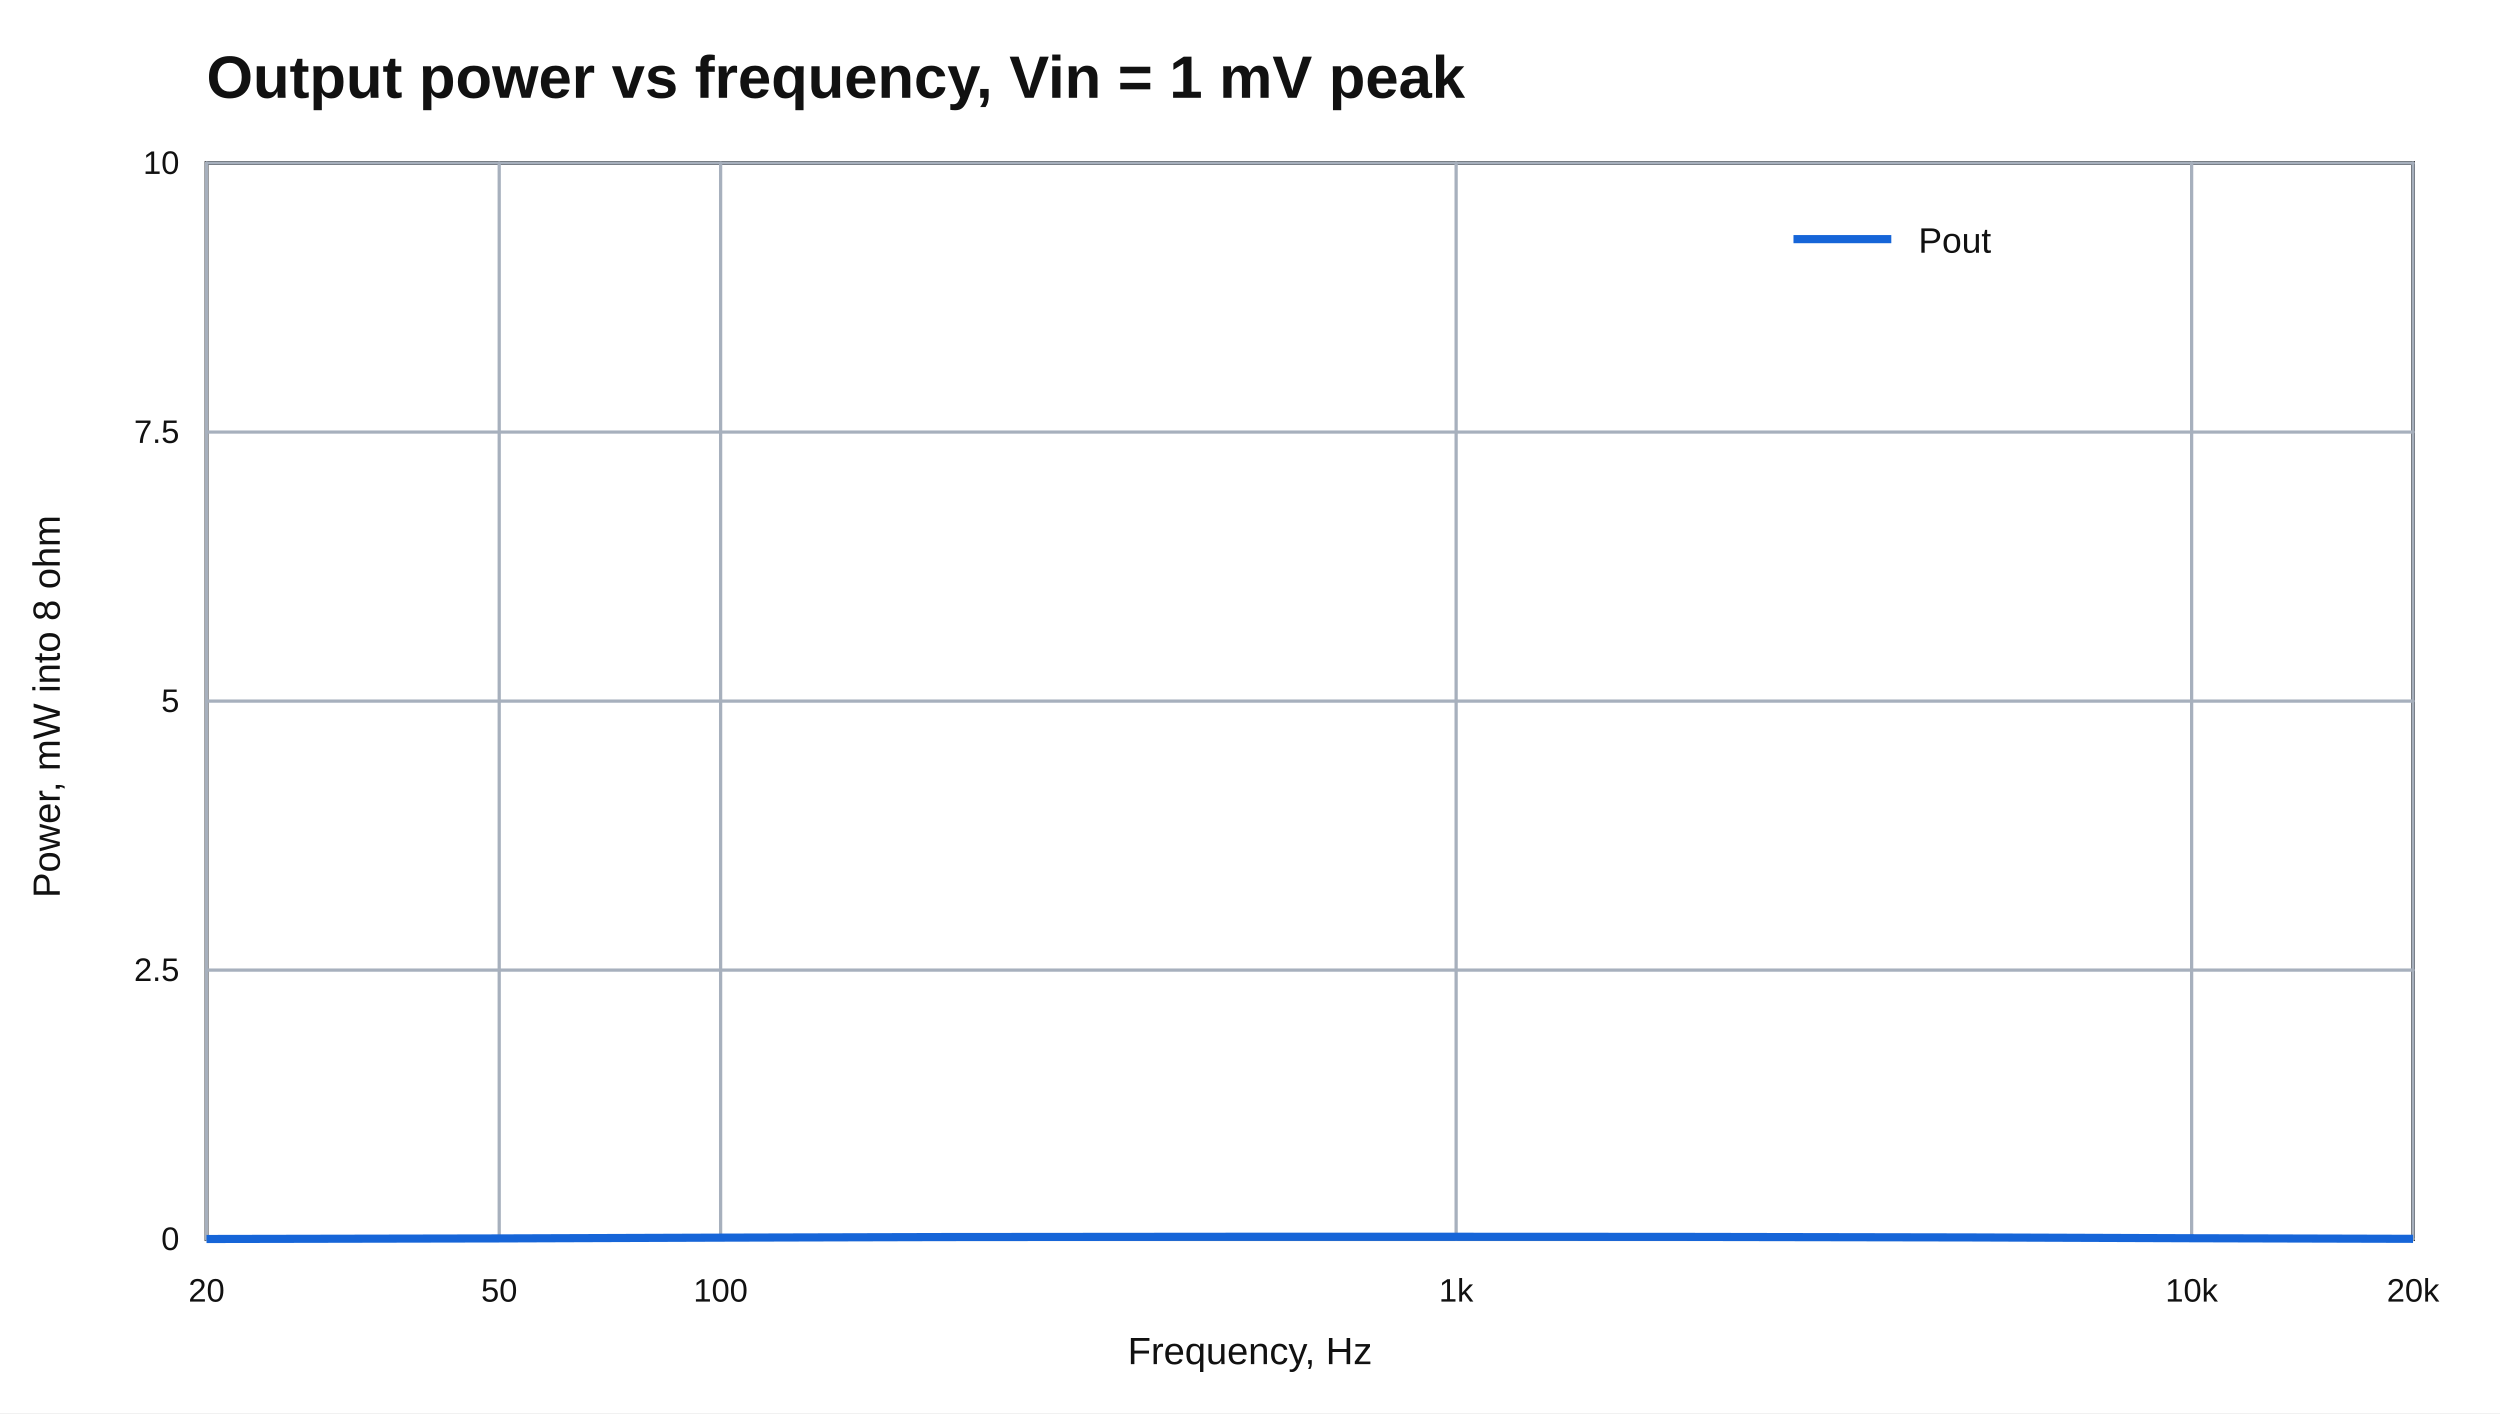
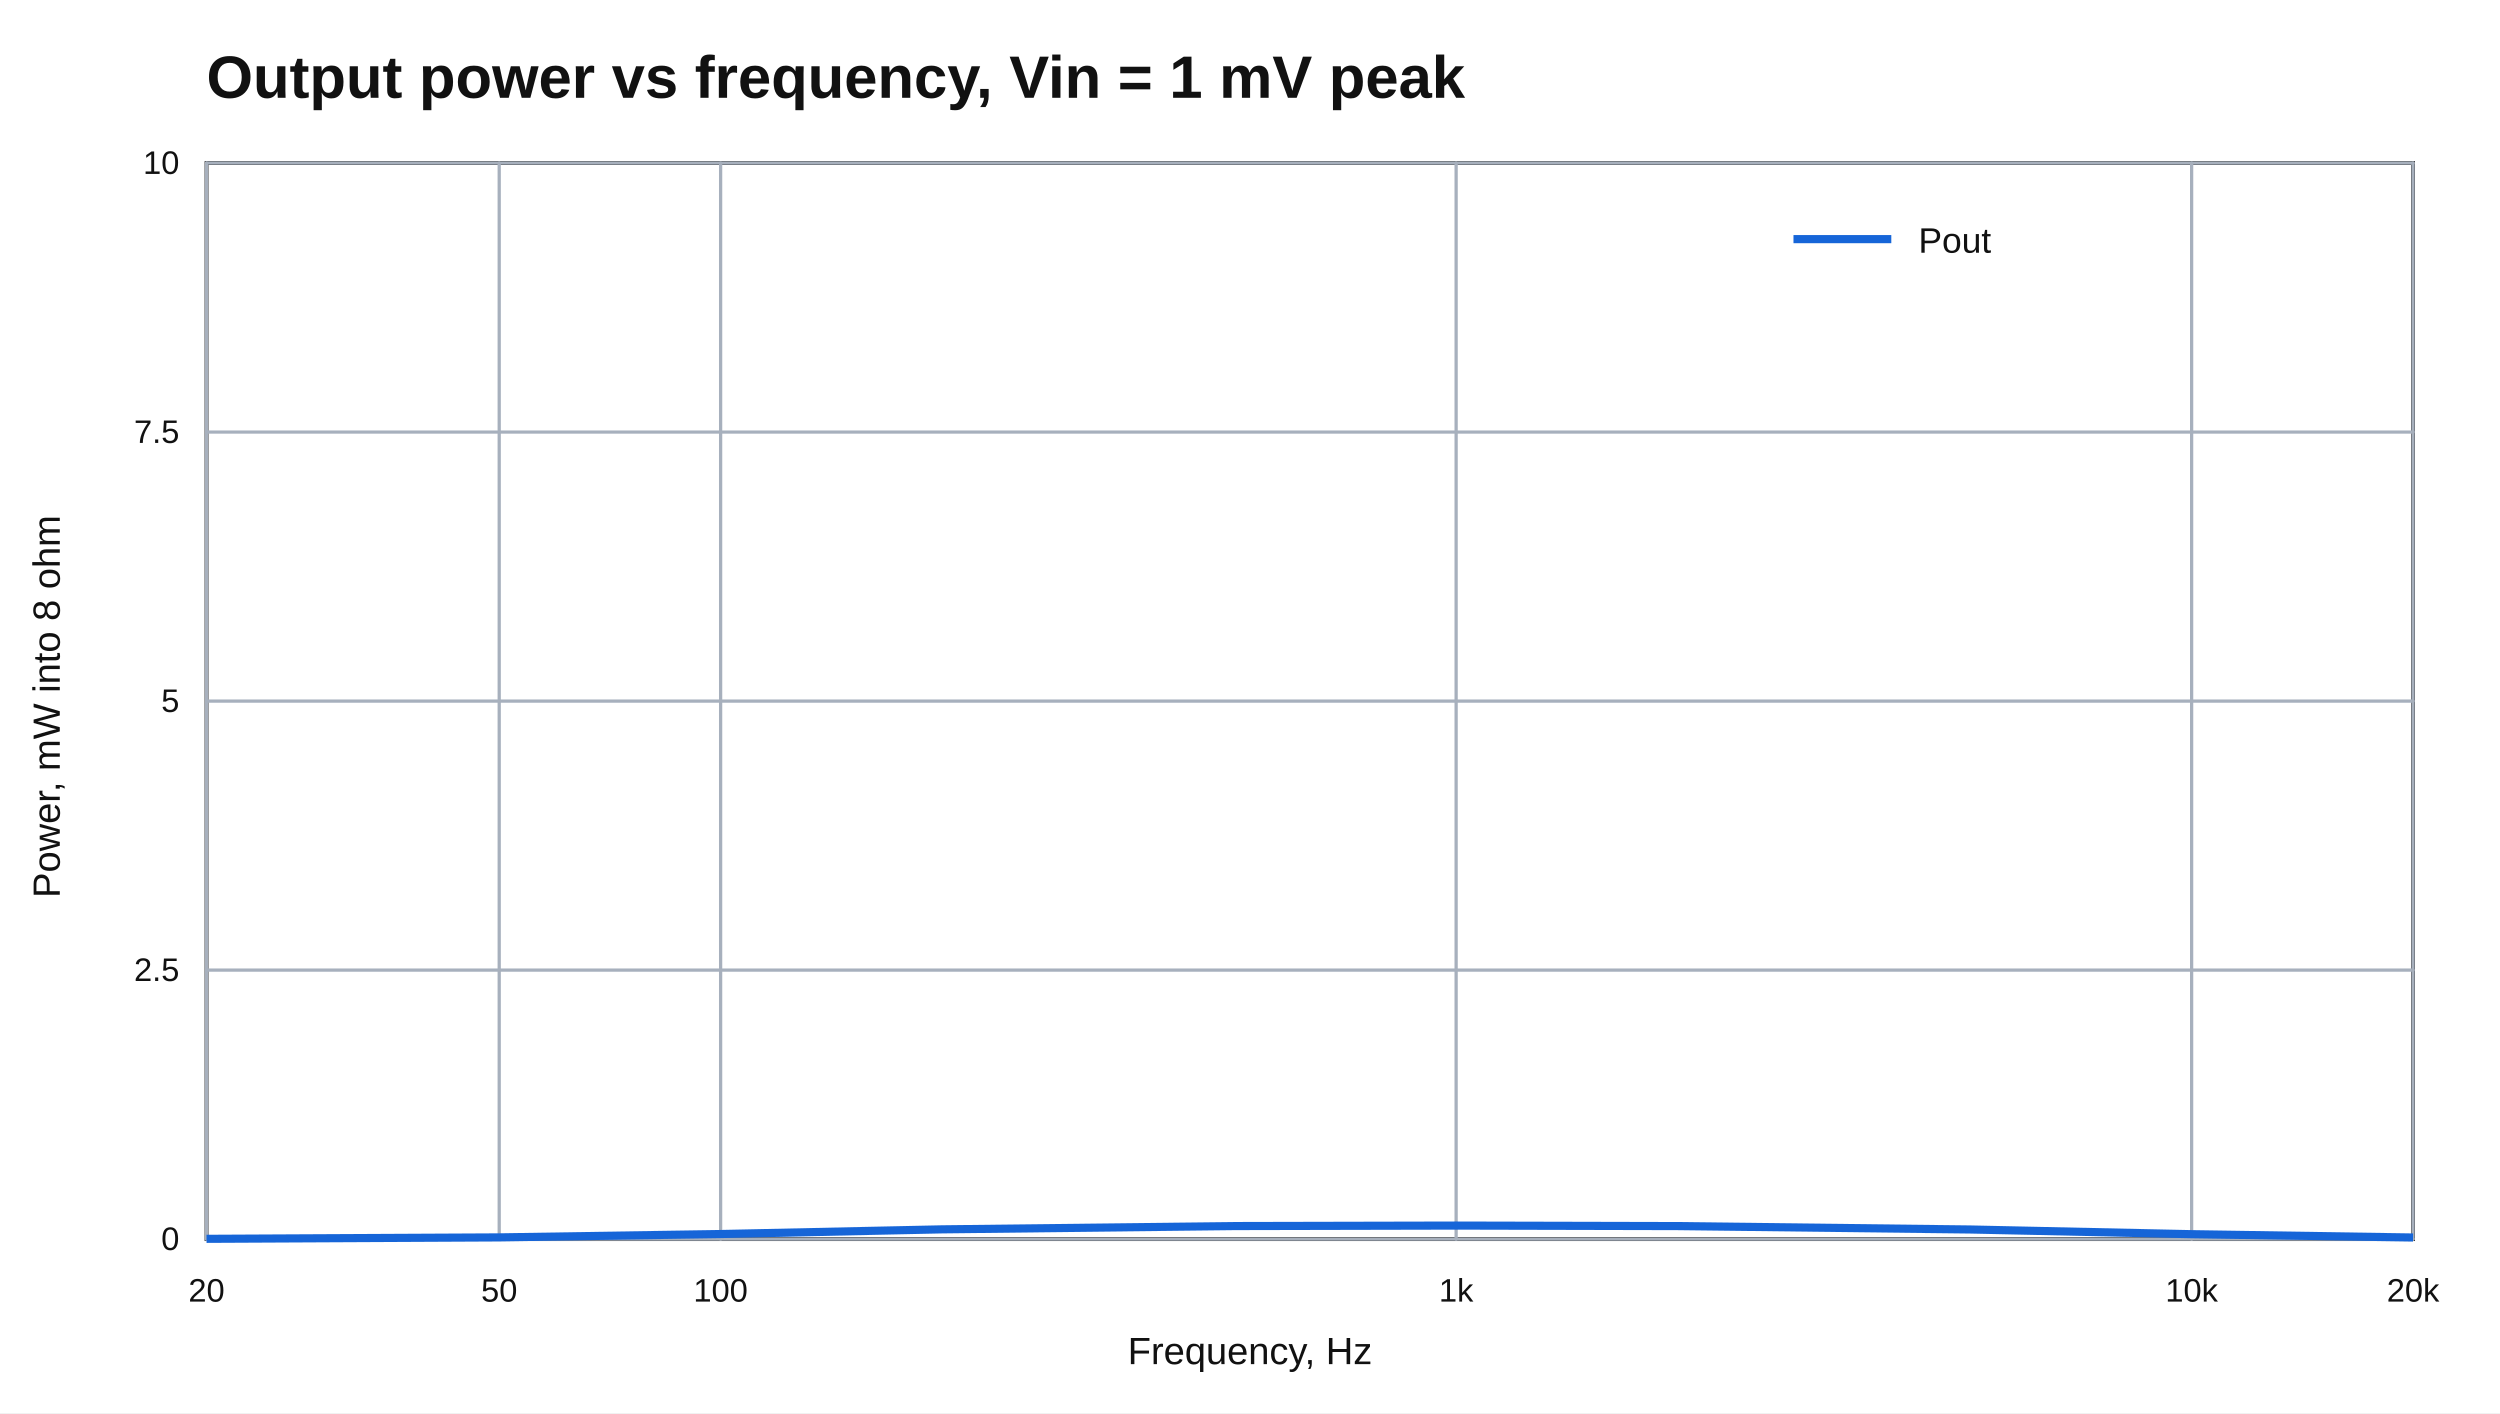
<svg xmlns="http://www.w3.org/2000/svg" width="920" height="520" viewBox="0 0 920 520">
  <defs>
    <style>
.wire{stroke:#111;stroke-width:2.6;fill:none;stroke-linecap:round;stroke-linejoin:round}
.thin{stroke:#a7b0bd;stroke-width:1.2;fill:none;stroke-linecap:round;stroke-linejoin:round}
.axis{stroke:#111;stroke-width:1.4;fill:none}
.blue{stroke:#1665d8;stroke-width:3;fill:none;stroke-linecap:round;stroke-linejoin:round}
.green{stroke:#13795b;stroke-width:3;fill:none;stroke-linecap:round;stroke-linejoin:round}
.orange{stroke:#b54708;stroke-width:3;fill:none;stroke-linecap:round;stroke-linejoin:round}
.node{fill:#111;stroke:none}
</style>
  </defs>
  <rect width="100%" height="100%" fill="#fff" />
  <text x="76" y="36" font-family="Arial, Helvetica, sans-serif" font-size="22" font-weight="700" text-anchor="start" fill="#111">Output power vs frequency, Vin = 1 mV peak</text>
  <rect x="76" y="60" width="812" height="396" fill="#fff" stroke="#111" stroke-width="1.4" />
  <line x1="76" y1="60" x2="76" y2="456" class="thin" />
  <text x="76" y="479" font-family="Arial, Helvetica, sans-serif" font-size="12" font-weight="400" text-anchor="middle" fill="#111">20</text>
  <line x1="183.709" y1="60" x2="183.709" y2="456" class="thin" />
  <text x="183.709" y="479" font-family="Arial, Helvetica, sans-serif" font-size="12" font-weight="400" text-anchor="middle" fill="#111">50</text>
  <line x1="265.188" y1="60" x2="265.188" y2="456" class="thin" />
  <text x="265.188" y="479" font-family="Arial, Helvetica, sans-serif" font-size="12" font-weight="400" text-anchor="middle" fill="#111">100</text>
  <line x1="535.855" y1="60" x2="535.855" y2="456" class="thin" />
  <text x="535.855" y="479" font-family="Arial, Helvetica, sans-serif" font-size="12" font-weight="400" text-anchor="middle" fill="#111">1k</text>
  <line x1="806.521" y1="60" x2="806.521" y2="456" class="thin" />
  <text x="806.521" y="479" font-family="Arial, Helvetica, sans-serif" font-size="12" font-weight="400" text-anchor="middle" fill="#111">10k</text>
  <line x1="888" y1="60" x2="888" y2="456" class="thin" />
  <text x="888" y="479" font-family="Arial, Helvetica, sans-serif" font-size="12" font-weight="400" text-anchor="middle" fill="#111">20k</text>
  <line x1="76" y1="456" x2="888" y2="456" class="thin" />
  <text x="66" y="460" font-family="Arial, Helvetica, sans-serif" font-size="12" font-weight="400" text-anchor="end" fill="#111">0</text>
  <line x1="76" y1="357" x2="888" y2="357" class="thin" />
  <text x="66" y="361" font-family="Arial, Helvetica, sans-serif" font-size="12" font-weight="400" text-anchor="end" fill="#111">2.5</text>
  <line x1="76" y1="258" x2="888" y2="258" class="thin" />
  <text x="66" y="262" font-family="Arial, Helvetica, sans-serif" font-size="12" font-weight="400" text-anchor="end" fill="#111">5</text>
  <line x1="76" y1="159" x2="888" y2="159" class="thin" />
  <text x="66" y="163" font-family="Arial, Helvetica, sans-serif" font-size="12" font-weight="400" text-anchor="end" fill="#111">7.5</text>
  <line x1="76" y1="60" x2="888" y2="60" class="thin" />
  <text x="66" y="64" font-family="Arial, Helvetica, sans-serif" font-size="12" font-weight="400" text-anchor="end" fill="#111">10</text>
-   <polyline points="76.00,455.95 183.71,455.74 265.19,455.45 346.67,455.23 454.38,455.13 535.85,455.13 617.33,455.17 725.04,455.37 806.52,455.67 888.00,455.89" fill="none" stroke="#1665d8" stroke-width="3" stroke-linejoin="round" />
+   <polyline points="76.00,455.89 183.71,455.36 265.19,454.12 346.67,452.40 454.38,451.19 535.85,451.01 617.33,451.20 725.04,452.45 806.52,454.18 888.00,455.40" fill="none" stroke="#1665d8" stroke-width="3" stroke-linejoin="round" />
  <line x1="660" y1="88" x2="696" y2="88" stroke="#1665d8" stroke-width="3" />
  <text x="706" y="93" font-family="Arial, Helvetica, sans-serif" font-size="13" font-weight="400" text-anchor="start" fill="#111">Pout</text>
  <text x="460" y="502" font-family="Arial, Helvetica, sans-serif" font-size="14" font-weight="400" text-anchor="middle" fill="#111">Frequency, Hz</text>
  <text x="22" y="260" font-family="Arial, Helvetica, sans-serif" font-size="14" text-anchor="middle" fill="#111" transform="rotate(-90 22 260)">Power, mW into 8 ohm</text>
</svg>
